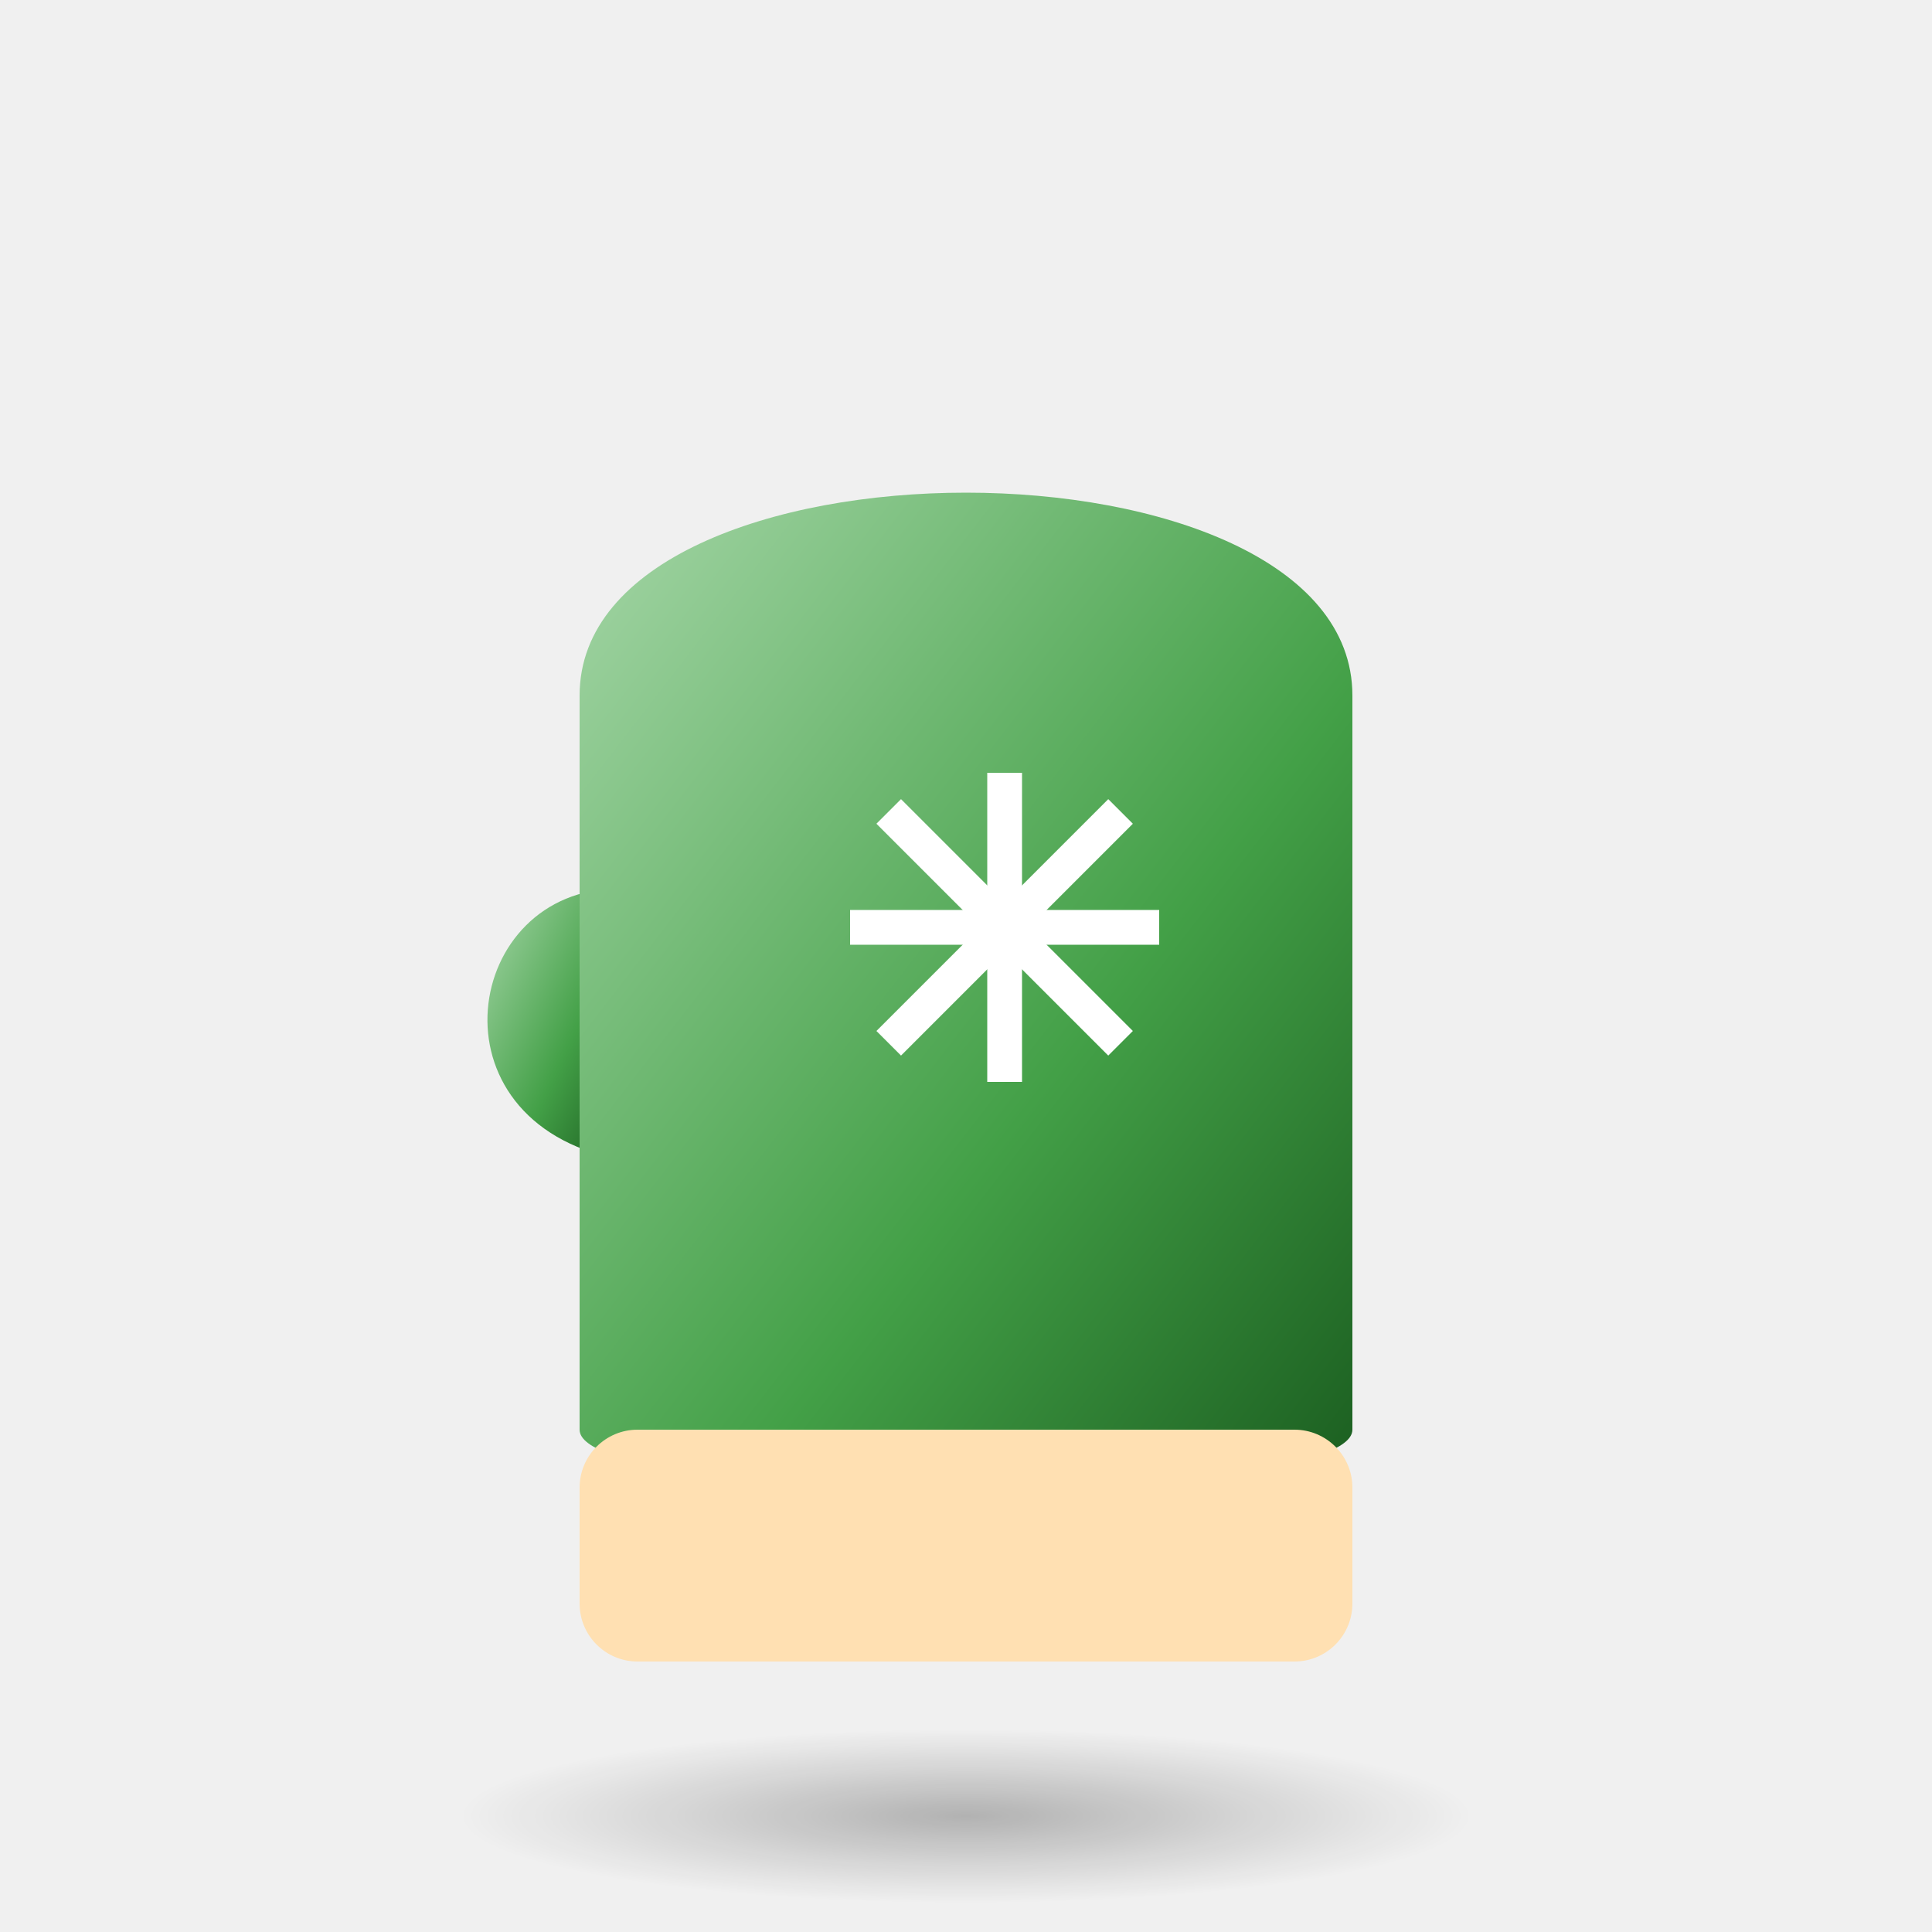
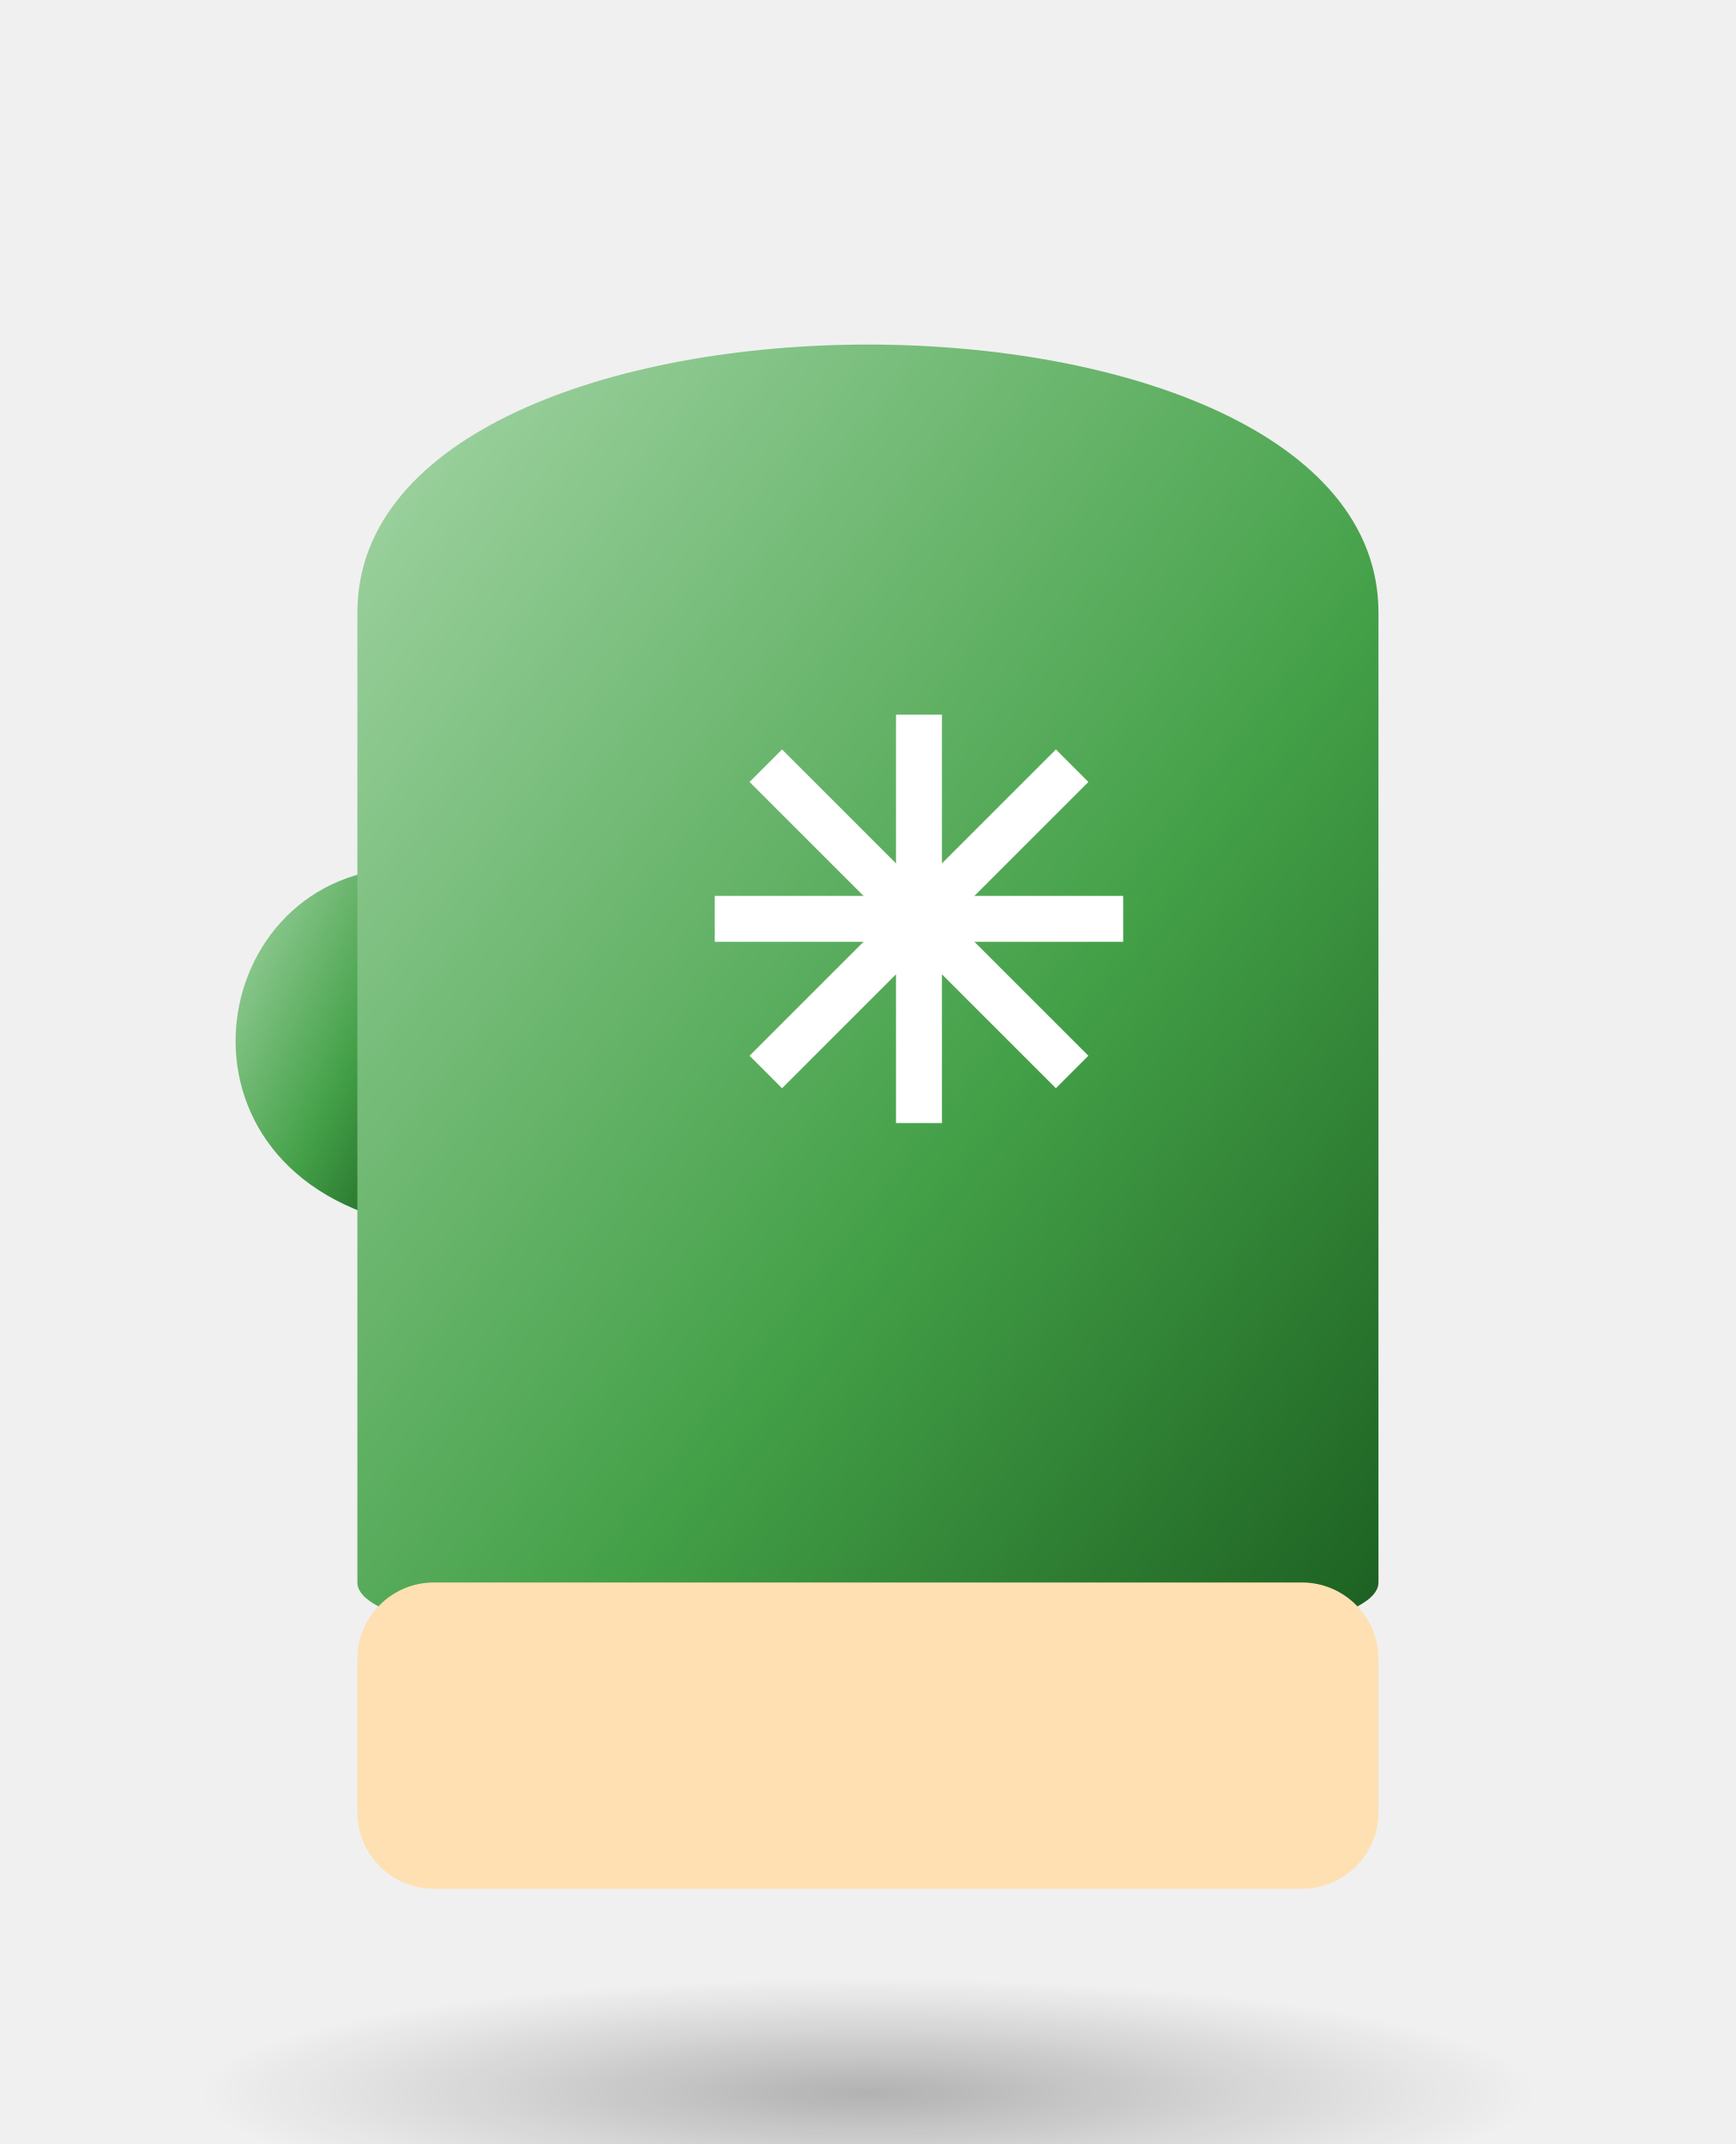
- <svg xmlns="http://www.w3.org/2000/svg" viewBox="0 0 100 100" width="100%" height="100%">
+ <svg xmlns="http://www.w3.org/2000/svg" viewBox="16 12 68 84" width="100%" height="100%">
  <defs>
    <filter id="clay-blur" x="-20%" y="-20%" width="140%" height="140%">
      <feGaussianBlur stdDeviation="1.2" />
    </filter>
    <radialGradient id="clay-shadow" cx="50%" cy="50%" r="50%">
      <stop offset="0%" stop-color="#000" stop-opacity="0.26" />
      <stop offset="60%" stop-color="#000" stop-opacity="0.10" />
      <stop offset="100%" stop-color="#000" stop-opacity="0" />
    </radialGradient>
    <radialGradient id="gloss-eye" cx="35%" cy="30%" r="65%">
      <stop offset="0%" stop-color="#37474f" />
      <stop offset="60%" stop-color="#212121" />
      <stop offset="100%" stop-color="#000000" />
    </radialGradient>
    <linearGradient id="mitten-g-green_mitten" x1="0%" y1="0%" x2="100%" y2="100%">
      <stop offset="0%" stop-color="#a5d6a7" />
      <stop offset="60%" stop-color="#43a047" />
      <stop offset="100%" stop-color="#1b5e20" />
    </linearGradient>
  </defs>
  <ellipse cx="50" cy="94" rx="26" ry="4.5" fill="url(#clay-shadow)" />
  <path d="M32,46 C24,46 22,58 32,60 Z" fill="url(#mitten-g-green_mitten)" />
  <path d="M30,36 C30,22 70,22 70,36 L70,74 C70,78 30,78 30,74 Z" fill="url(#mitten-g-green_mitten)" />
  <g transform="translate(52, 48)">
    <line x1="-8" y1="0" x2="8" y2="0" stroke="#ffffff" stroke-width="1.8" />
    <line x1="0" y1="-8" x2="0" y2="8" stroke="#ffffff" stroke-width="1.8" />
    <line x1="-6" y1="-6" x2="6" y2="6" stroke="#ffffff" stroke-width="1.8" />
    <line x1="-6" y1="6" x2="6" y2="-6" stroke="#ffffff" stroke-width="1.8" />
    <circle cx="0" cy="0" r="1.5" fill="#ffffff" />
  </g>
  <rect x="30" y="74" width="40" height="12" rx="3" fill="#ffe0b2" />
</svg>
